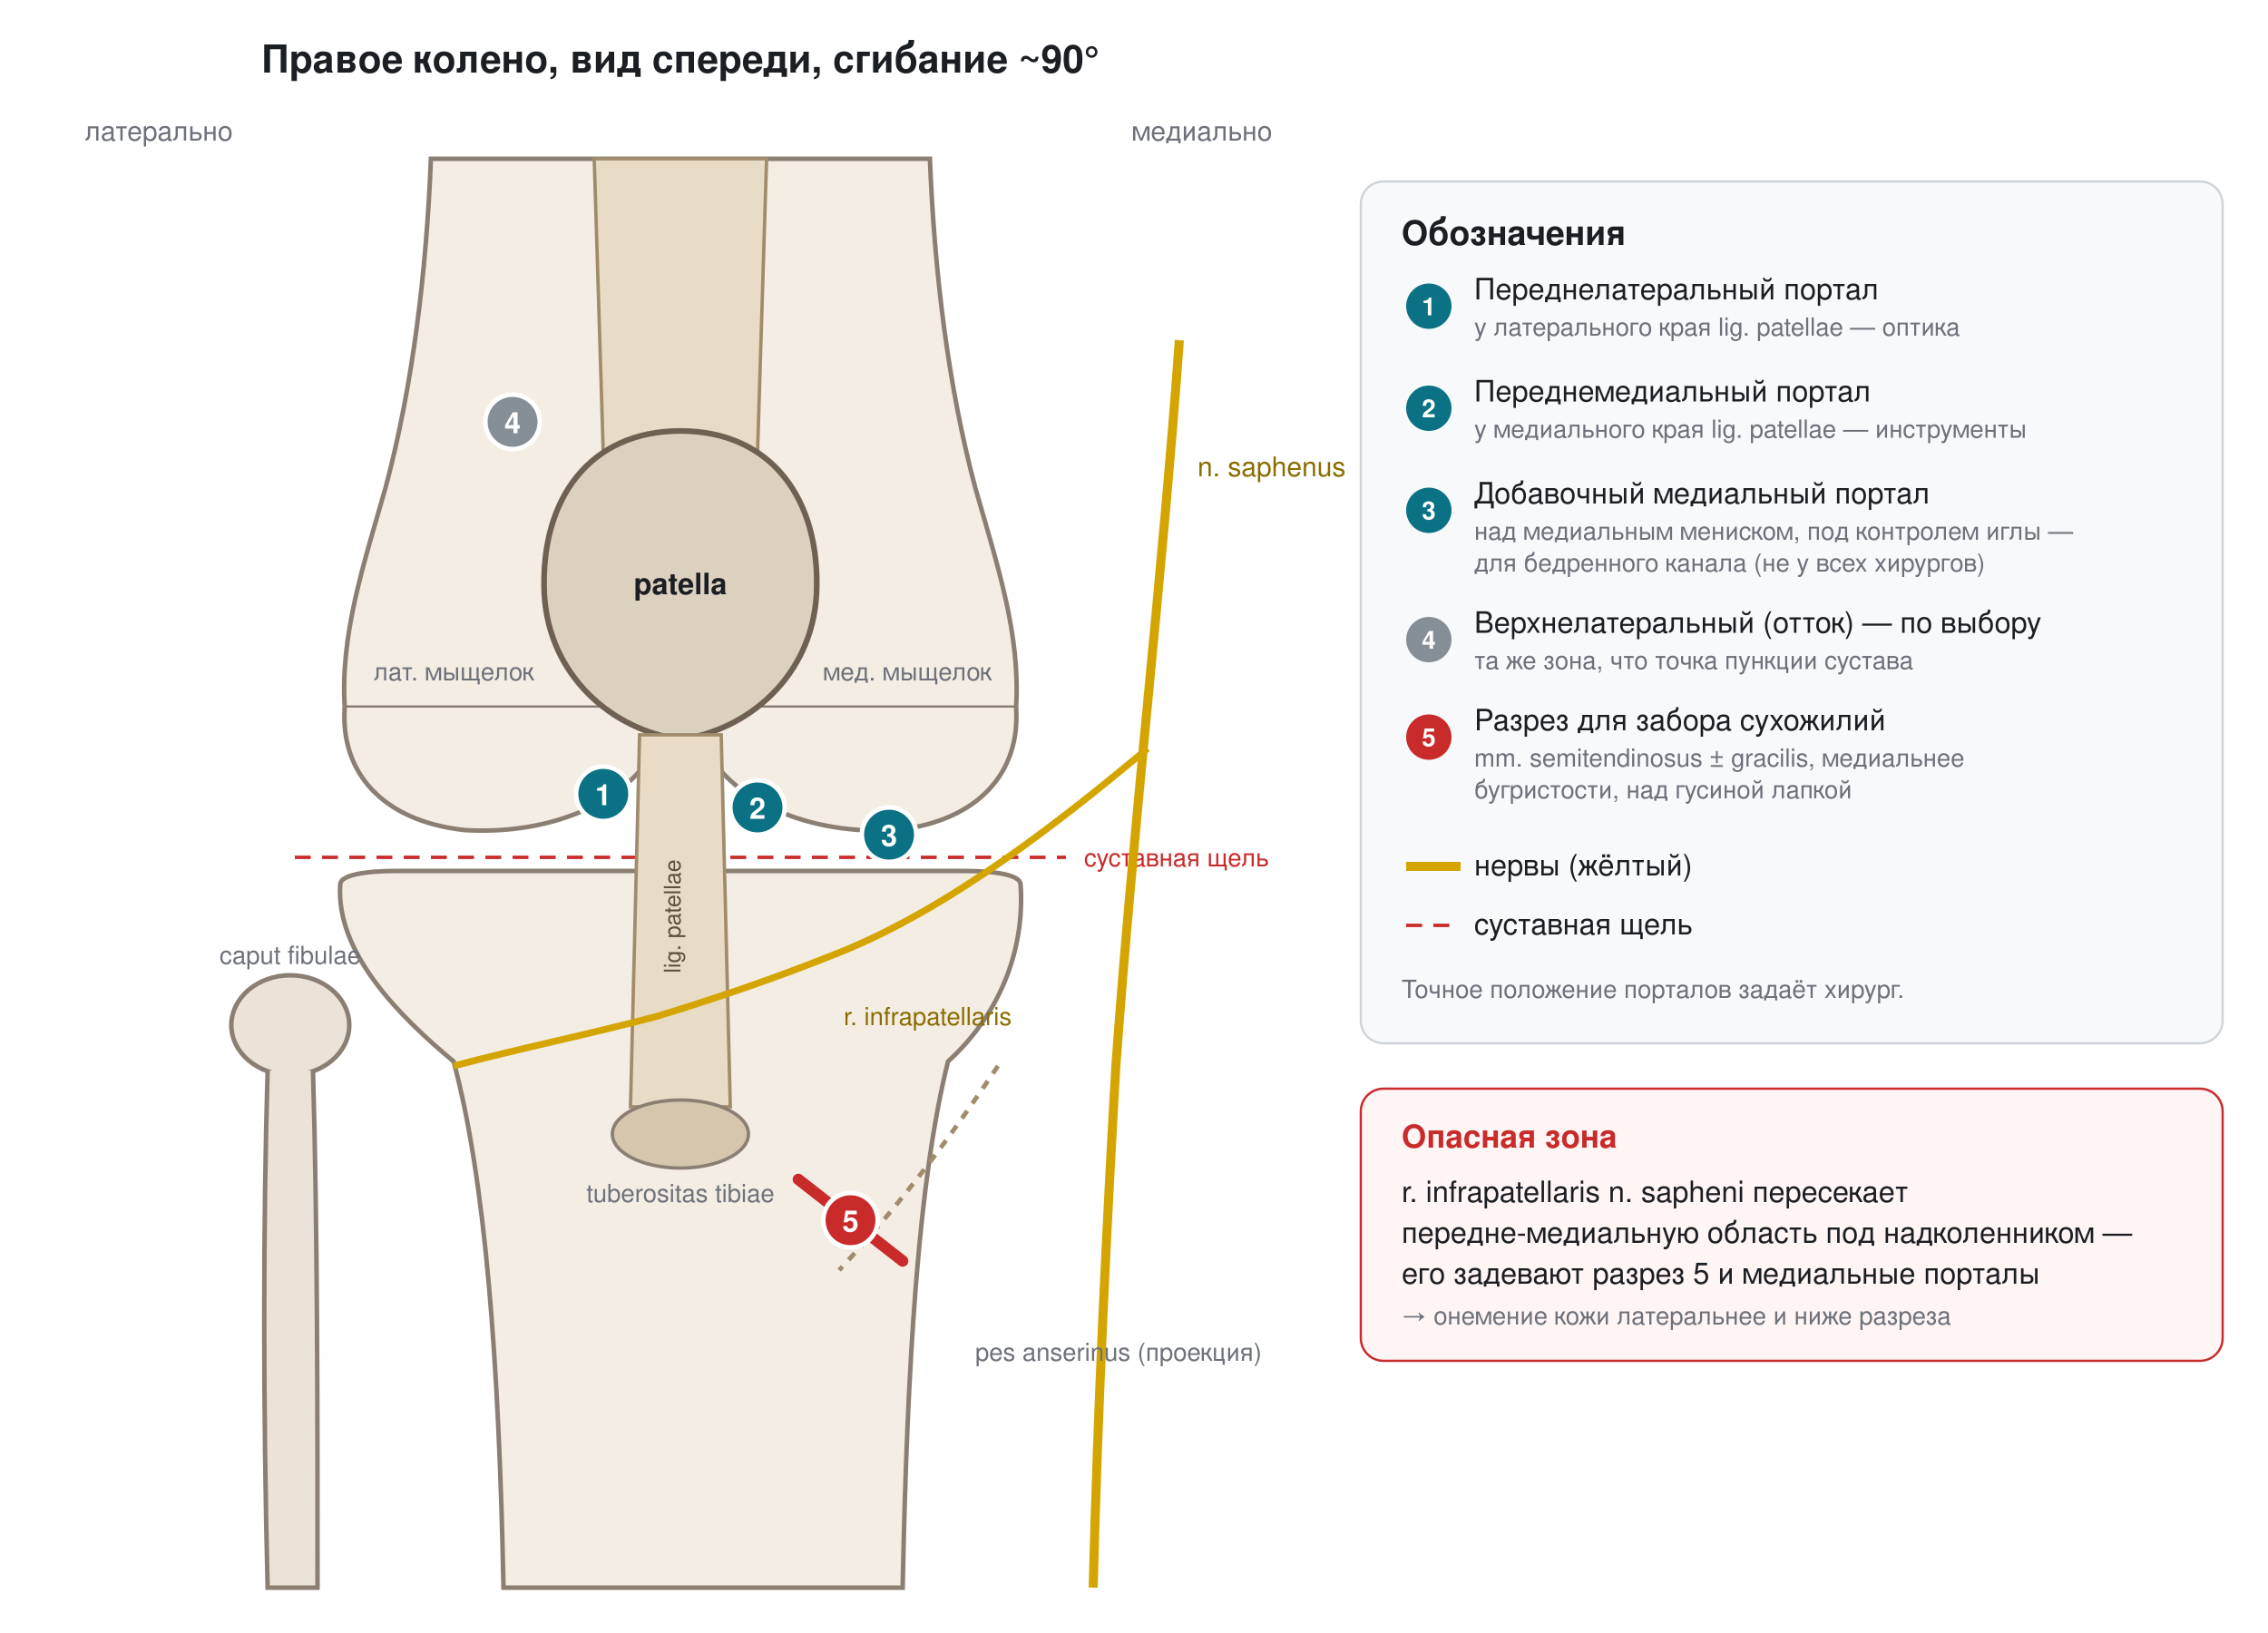
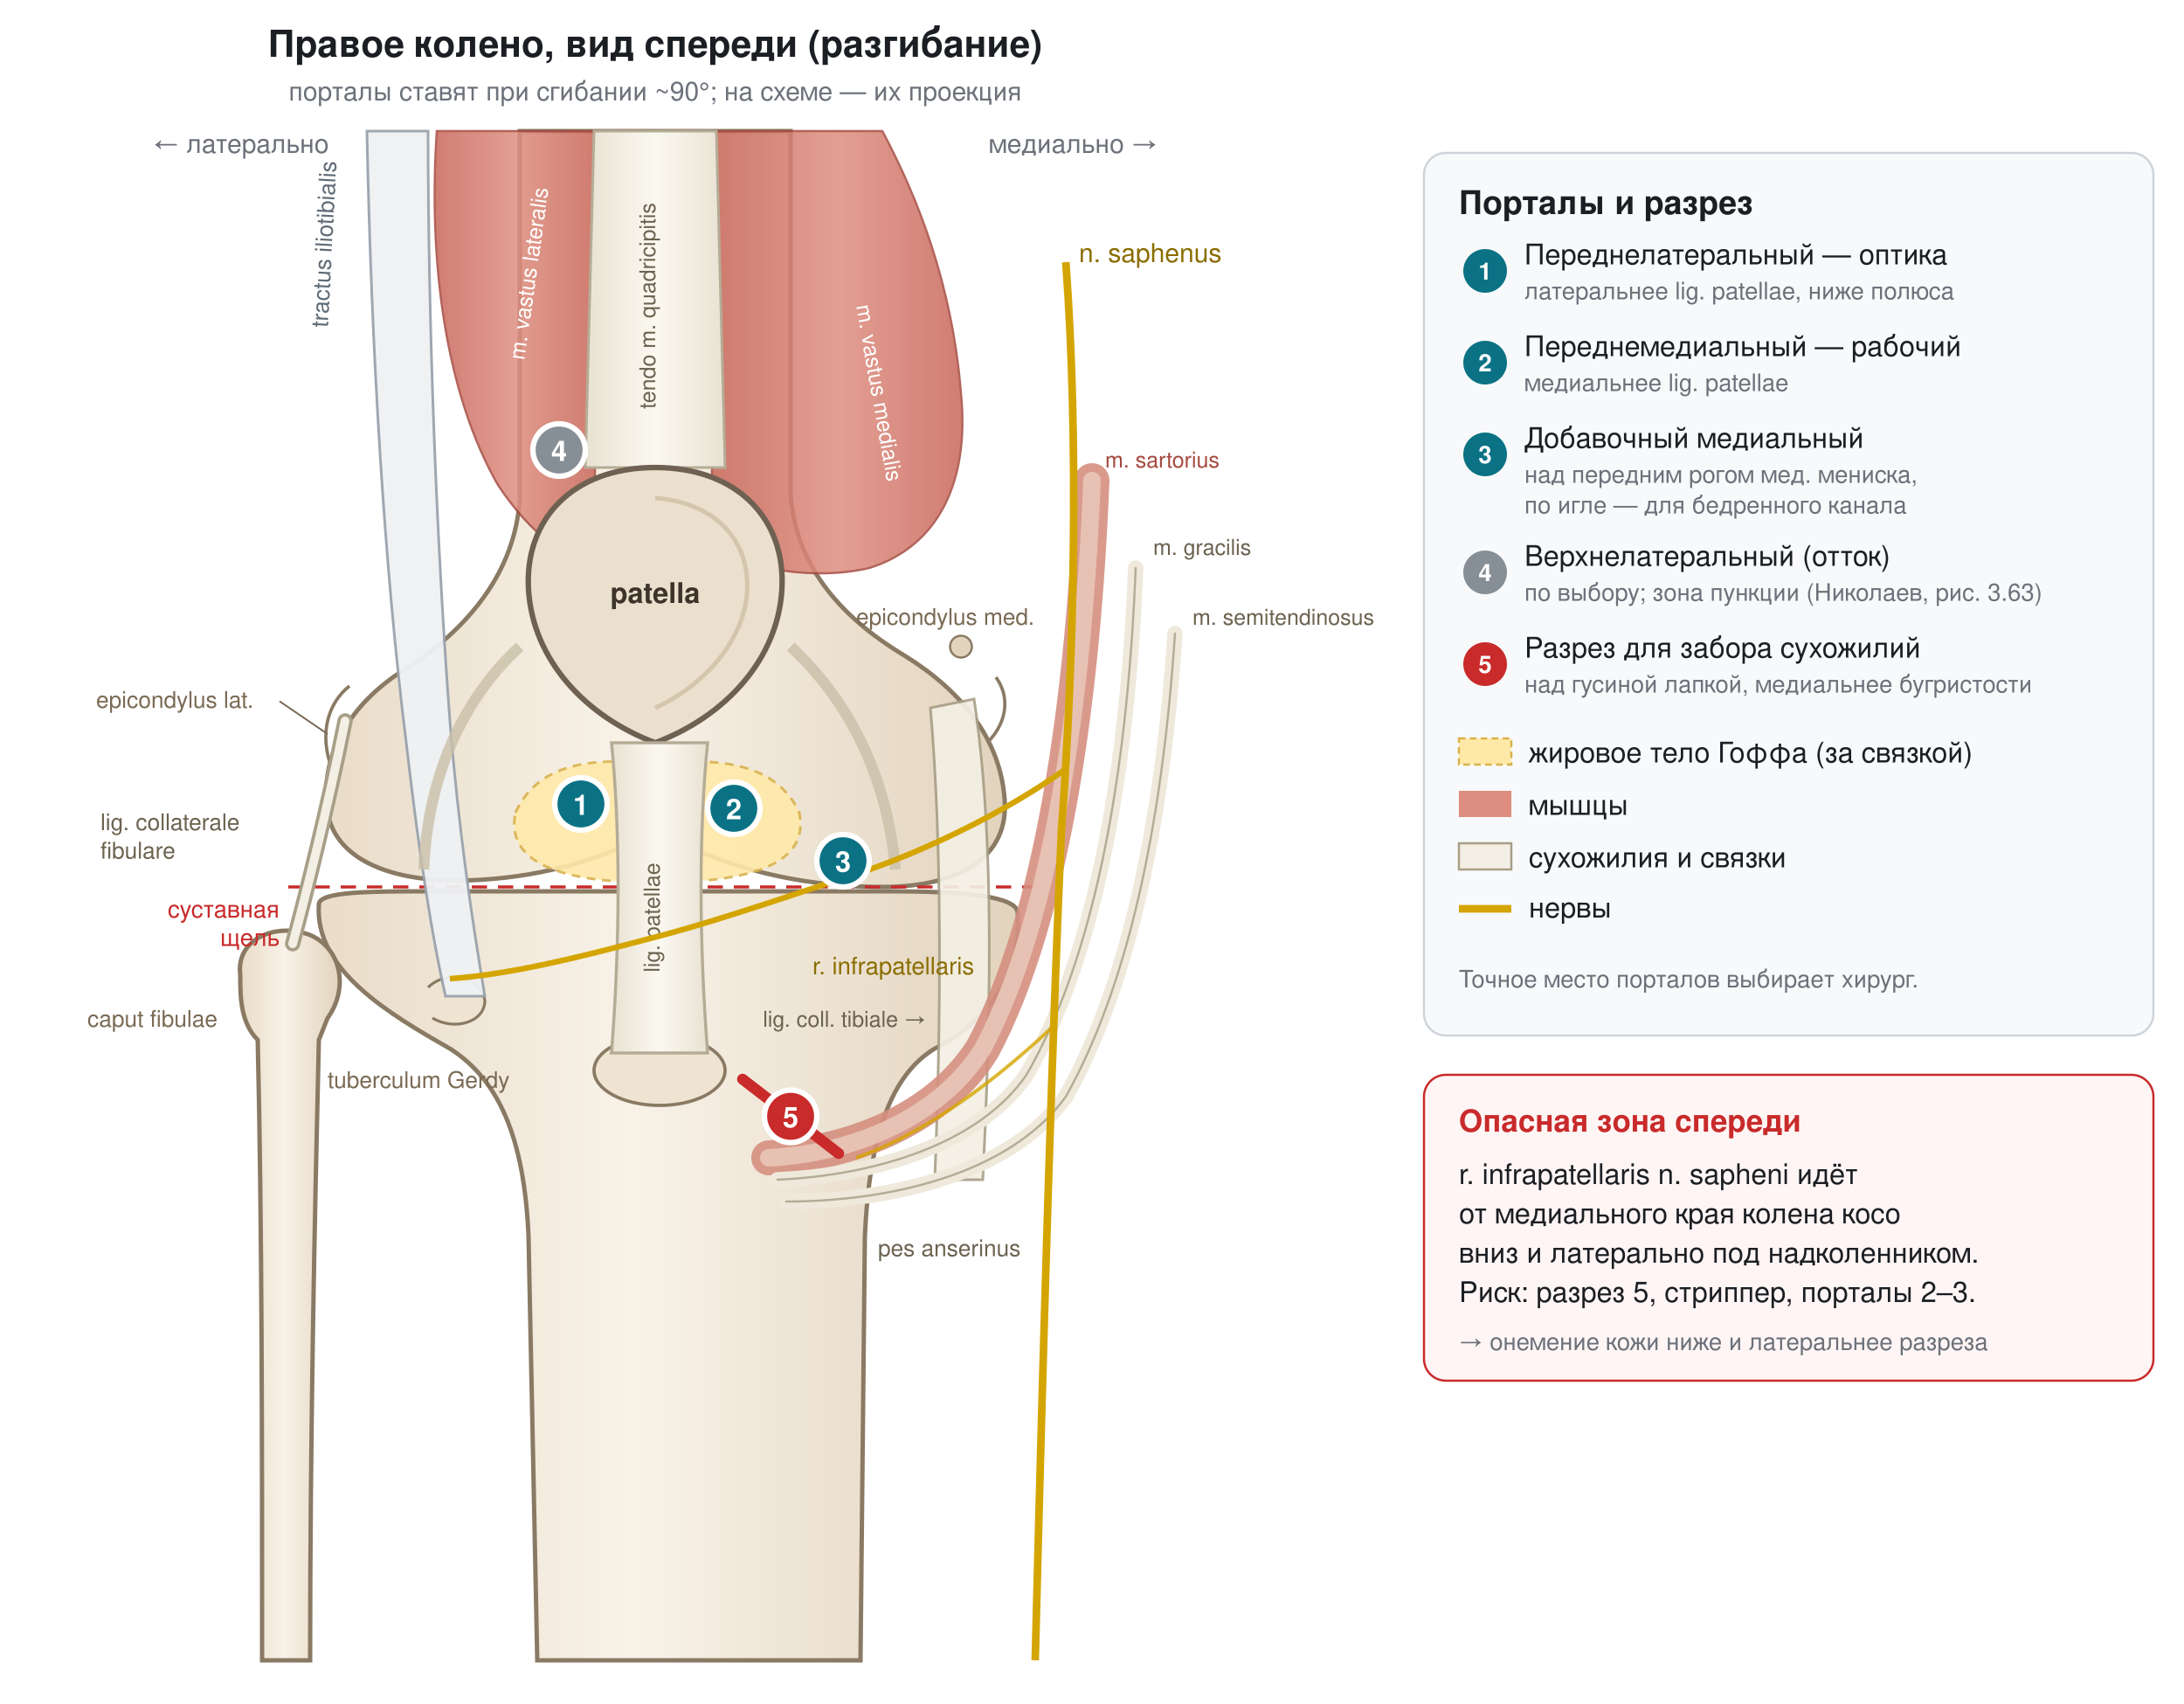
- <svg xmlns="http://www.w3.org/2000/svg" viewBox="0 0 1000 720" font-family="Helvetica, Arial, sans-serif" font-size="13">
+ <svg xmlns="http://www.w3.org/2000/svg" viewBox="0 0 1000 780" font-family="Helvetica, Arial, sans-serif" font-size="13">
  <defs>
+     <linearGradient id="bone" x1="0" y1="0" x2="1" y2="0">
+       <stop offset="0" stop-color="#e9dcc8" />
+       <stop offset="0.45" stop-color="#f8f2e8" />
+       <stop offset="1" stop-color="#e2d3bd" />
+     </linearGradient>
+     <linearGradient id="muscle" x1="0" y1="0" x2="1" y2="0">
+       <stop offset="0" stop-color="#c8665a" />
+       <stop offset="0.5" stop-color="#de8e80" />
+       <stop offset="1" stop-color="#c8665a" />
+     </linearGradient>
+     <linearGradient id="tendon" x1="0" y1="0" x2="1" y2="0">
+       <stop offset="0" stop-color="#e8e2d2" />
+       <stop offset="0.5" stop-color="#fbf8f0" />
+       <stop offset="1" stop-color="#e8e2d2" />
+     </linearGradient>
    <g id="portal">
-       <circle r="12" fill="#0b7285" stroke="#ffffff" stroke-width="2" />
+       <circle r="12" fill="#0b7285" stroke="#ffffff" stroke-width="2.5" />
    </g>
  </defs>
-   <rect width="1000" height="720" fill="#ffffff" />
-   <text x="300" y="32" text-anchor="middle" font-size="17" font-weight="bold" fill="#1b1e23">Правое колено, вид спереди, сгибание ~90°</text>
-   <text x="70" y="62" text-anchor="middle" font-size="12" fill="#6c717a">латерально</text>
-   <text x="530" y="62" text-anchor="middle" font-size="12" fill="#6c717a">медиально</text>
-   <path d="M190 70 C188 120 182 170 170 215 C160 250 150 280 152 312 L448 312 C450 280 440 250 430 215 C418 170 412 120 410 70 Z" fill="#f4ede4" stroke="#8a7f72" stroke-width="2" />
-   <path d="M152 312 C150 340 168 362 205 366 C240 368 268 356 282 340 L318 340 C332 356 360 368 395 366 C432 362 450 340 448 312" fill="#f4ede4" stroke="#8a7f72" stroke-width="2" />
-   <text x="200" y="300" text-anchor="middle" font-size="11" fill="#6c717a">лат. мыщелок</text>
-   <text x="400" y="300" text-anchor="middle" font-size="11" fill="#6c717a">мед. мыщелок</text>
-   <line x1="130" y1="378" x2="470" y2="378" stroke="#c92a2a" stroke-width="1.5" stroke-dasharray="7 5" />
-   <text x="478" y="382" font-size="11" fill="#c92a2a">суставная щель</text>
-   <path d="M150 390 C150 386 160 384 175 384 L425 384 C440 384 450 386 450 390 C452 420 440 448 418 468 C405 520 400 600 398 700 L222 700 C220 600 214 520 200 468 C176 448 148 420 150 390 Z" fill="#f4ede4" stroke="#8a7f72" stroke-width="2" />
-   <ellipse cx="128" cy="452" rx="26" ry="22" fill="#ece3d8" stroke="#8a7f72" stroke-width="2" />
-   <path d="M118 472 C116 540 116 620 118 700 L140 700 C140 620 140 540 138 472" fill="#ece3d8" stroke="#8a7f72" stroke-width="2" />
-   <text x="128" y="425" text-anchor="middle" font-size="11" fill="#6c717a">caput fibulae</text>
-   <path d="M262 70 L338 70 L334 200 L266 200 Z" fill="#e9dcc6" stroke="#a08c6c" stroke-width="1.5" />
-   <path d="M300 190 C340 190 362 220 360 262 C358 298 330 322 300 326 C270 322 242 298 240 262 C238 220 260 190 300 190 Z" fill="#dcd0bf" stroke="#6f6152" stroke-width="2.5" />
-   <text x="300" y="262" text-anchor="middle" font-size="13" font-weight="bold" fill="#1b1e23">patella</text>
-   <path d="M282 324 L318 324 L322 488 L278 488 Z" fill="#e9dcc6" stroke="#a08c6c" stroke-width="1.5" />
-   <text x="300" y="404" text-anchor="middle" font-size="10" fill="#5c4f3d" transform="rotate(-90 300 404)">lig. patellae</text>
-   <ellipse cx="300" cy="500" rx="30" ry="15" fill="#d6c6ae" stroke="#8a7f72" stroke-width="1.5" />
-   <text x="300" y="530" text-anchor="middle" font-size="11" fill="#6c717a">tuberositas tibiae</text>
-   <path d="M520 150 C512 260 500 360 492 470 C488 540 484 620 482 700" fill="none" stroke="#d4a500" stroke-width="4" />
-   <path d="M506 330 C470 360 420 400 370 420 C340 432 316 440 290 448 C260 456 230 462 200 470" fill="none" stroke="#d4a500" stroke-width="3" stroke-dasharray="2 0" />
-   <text x="528" y="210" font-size="12" fill="#8a6d00">n. saphenus</text>
-   <text x="372" y="452" font-size="11" fill="#8a6d00">r. infrapatellaris</text>
-   <path d="M352 520 L398 556" stroke="#c92a2a" stroke-width="5" stroke-linecap="round" />
-   <path d="M440 470 C420 500 398 530 370 560" fill="none" stroke="#a08c6c" stroke-width="2" stroke-dasharray="4 4" />
-   <text x="430" y="600" font-size="11" fill="#6c717a">pes anserinus (проекция)</text>
-   <use href="#portal" x="266" y="350" />
-   <text x="266" y="355" text-anchor="middle" fill="#ffffff" font-weight="bold">1</text>
-   <use href="#portal" x="334" y="356" />
-   <text x="334" y="361" text-anchor="middle" fill="#ffffff" font-weight="bold">2</text>
-   <use href="#portal" x="392" y="368" />
-   <text x="392" y="373" text-anchor="middle" fill="#ffffff" font-weight="bold">3</text>
-   <circle cx="226" cy="186" r="12" fill="#868e96" stroke="#ffffff" stroke-width="2" />
-   <text x="226" y="191" text-anchor="middle" fill="#ffffff" font-weight="bold">4</text>
-   <circle cx="375" cy="538" r="12" fill="#c92a2a" stroke="#ffffff" stroke-width="2" />
-   <text x="375" y="543" text-anchor="middle" fill="#ffffff" font-weight="bold">5</text>
-   <rect x="600" y="80" width="380" height="380" rx="10" fill="#f8f9fa" stroke="#ced4da" />
-   <text x="618" y="108" font-size="15" font-weight="bold" fill="#1b1e23">Обозначения</text>
-   <circle cx="630" cy="135" r="10" fill="#0b7285" />
-   <text x="630" y="139" text-anchor="middle" fill="#fff" font-size="11" font-weight="bold">1</text>
-   <text x="650" y="132" fill="#1b1e23">Переднелатеральный портал</text>
-   <text x="650" y="148" font-size="11" fill="#6c717a">у латерального края lig. patellae — оптика</text>
-   <circle cx="630" cy="180" r="10" fill="#0b7285" />
-   <text x="630" y="184" text-anchor="middle" fill="#fff" font-size="11" font-weight="bold">2</text>
-   <text x="650" y="177" fill="#1b1e23">Переднемедиальный портал</text>
-   <text x="650" y="193" font-size="11" fill="#6c717a">у медиального края lig. patellae — инструменты</text>
-   <circle cx="630" cy="225" r="10" fill="#0b7285" />
-   <text x="630" y="229" text-anchor="middle" fill="#fff" font-size="11" font-weight="bold">3</text>
-   <text x="650" y="222" fill="#1b1e23">Добавочный медиальный портал</text>
-   <text x="650" y="238" font-size="11" fill="#6c717a">над медиальным мениском, под контролем иглы —</text>
-   <text x="650" y="252" font-size="11" fill="#6c717a">для бедренного канала (не у всех хирургов)</text>
-   <circle cx="630" cy="282" r="10" fill="#868e96" />
-   <text x="630" y="286" text-anchor="middle" fill="#fff" font-size="11" font-weight="bold">4</text>
-   <text x="650" y="279" fill="#1b1e23">Верхнелатеральный (отток) — по выбору</text>
-   <text x="650" y="295" font-size="11" fill="#6c717a">та же зона, что точка пункции сустава</text>
-   <circle cx="630" cy="325" r="10" fill="#c92a2a" />
-   <text x="630" y="329" text-anchor="middle" fill="#fff" font-size="11" font-weight="bold">5</text>
-   <text x="650" y="322" fill="#1b1e23">Разрез для забора сухожилий</text>
-   <text x="650" y="338" font-size="11" fill="#6c717a">mm. semitendinosus ± gracilis, медиальнее</text>
-   <text x="650" y="352" font-size="11" fill="#6c717a">бугристости, над гусиной лапкой</text>
-   <line x1="620" y1="382" x2="644" y2="382" stroke="#d4a500" stroke-width="4" />
-   <text x="650" y="386" fill="#1b1e23">нервы (жёлтый)</text>
-   <line x1="620" y1="408" x2="644" y2="408" stroke="#c92a2a" stroke-width="1.5" stroke-dasharray="7 5" />
-   <text x="650" y="412" fill="#1b1e23">суставная щель</text>
-   <text x="618" y="440" font-size="11" fill="#6c717a">Точное положение порталов задаёт хирург.</text>
-   <rect x="600" y="480" width="380" height="120" rx="10" fill="#fff5f5" stroke="#c92a2a" />
-   <text x="618" y="506" font-size="14" font-weight="bold" fill="#c92a2a">Опасная зона</text>
-   <text x="618" y="530" fill="#1b1e23">r. infrapatellaris n. sapheni пересекает</text>
-   <text x="618" y="548" fill="#1b1e23">передне-медиальную область под надколенником —</text>
-   <text x="618" y="566" fill="#1b1e23">его задевают разрез 5 и медиальные порталы</text>
-   <text x="618" y="584" font-size="11" fill="#6c717a">→ онемение кожи латеральнее и ниже разреза</text>
+   <rect width="1000" height="780" fill="#ffffff" />
+   <text x="300" y="26" text-anchor="middle" font-size="17" font-weight="bold" fill="#1b1e23">Правое колено, вид спереди (разгибание)</text>
+   <text x="300" y="46" text-anchor="middle" font-size="12" fill="#6c717a">порталы ставят при сгибании ~90°; на схеме — их проекция</text>
+   <text x="70" y="70" font-size="12" fill="#6c717a">← латерально</text>
+   <text x="530" y="70" text-anchor="end" font-size="12" fill="#6c717a">медиально →</text>
+   <path d="M238 60 L238 228 C236 262 214 288 186 306 C160 322 146 346 150 372 C154 394 180 404 214 403            C246 402 272 394 288 386 C296 383 304 383 312 386 C330 395 362 406 404 406            C440 406 462 392 460 366 C458 338 440 316 414 300 C384 282 364 258 362 226 L362 60 Z" fill="url(#bone)" stroke="#8a7a64" stroke-width="2" />
+   <path d="M152 352 C146 336 150 322 160 314" fill="none" stroke="#8a7a64" stroke-width="1.5" />
+   <path d="M452 340 C462 330 462 318 456 310" fill="none" stroke="#8a7a64" stroke-width="1.5" />
+   <text x="44" y="324" font-size="10.5" fill="#7a6a54">epicondylus lat.</text>
+   <line x1="128" y1="321" x2="150" y2="336" stroke="#7a6a54" stroke-width="0.8" />
+   <text x="392" y="286" font-size="10.5" fill="#7a6a54">epicondylus med.</text>
+   <circle cx="440" cy="296" r="5" fill="#e2d3bd" stroke="#8a7a64" />
+   <path d="M146 414 C146 408 170 408 196 408 L408 408 C440 408 466 410 466 418            C468 446 452 468 428 480 C408 492 398 520 396 566 L394 760 L246 760 L242 566            C240 520 228 494 206 480 C178 464 144 444 146 414 Z" fill="url(#bone)" stroke="#8a7a64" stroke-width="2" />
+   <path d="M196 452 C204 444 220 446 222 458 C222 468 208 472 198 466" fill="#efe4d2" stroke="#8a7a64" stroke-width="1.3" />
+   <text x="150" y="498" font-size="10.5" fill="#7a6a54">tuberculum Gerdy</text>
+   <ellipse cx="302" cy="490" rx="30" ry="16" fill="#efe4d2" stroke="#8a7a64" stroke-width="1.5" />
+   <path d="M110 446 C108 430 126 422 142 428 C156 434 160 452 150 466 L146 476 C144 560 142 660 142 760 L120 760 C120 660 120 560 118 476 C110 468 110 456 110 446 Z" fill="url(#bone)" stroke="#8a7a64" stroke-width="2" />
+   <text x="40" y="470" font-size="10.5" fill="#7a6a54">caput fibulae</text>
+   <line x1="132" y1="406" x2="480" y2="406" stroke="#c92a2a" stroke-width="1.4" stroke-dasharray="7 5" />
+   <text x="128" y="420" text-anchor="end" font-size="11" fill="#c92a2a">суставная</text>
+   <text x="128" y="433" text-anchor="end" font-size="11" fill="#c92a2a">щель</text>
+   <path d="M168 60 C170 160 176 260 186 340 C192 392 198 430 204 456 L222 456 C216 420 210 380 206 330 C200 250 196 150 196 60 Z" fill="#eef0f2" stroke="#9aa3ad" stroke-width="1.2" opacity="0.95" />
+   <text x="150" y="150" font-size="10.5" fill="#5f6b77" transform="rotate(-87 150 150)">tractus iliotibialis</text>
+   <path d="M200 60 C196 120 204 180 228 222 C244 246 260 256 272 258 L274 60 Z" fill="url(#muscle)" opacity="0.85" stroke="#a5493e" />
+   <path d="M326 60 L326 252 C344 260 372 266 398 260 C430 250 444 220 440 180 C436 130 420 90 404 60 Z" fill="url(#muscle)" opacity="0.85" stroke="#a5493e" />
+   <text x="240" y="165" font-size="10" fill="#ffffff" transform="rotate(-82 240 165)">m. vastus lateralis</text>
+   <text x="392" y="140" font-size="10" fill="#ffffff" transform="rotate(80 392 140)">m. vastus medialis</text>
+   <path d="M272 60 L328 60 L332 214 L268 214 Z" fill="url(#tendon)" stroke="#b5ac96" stroke-width="1.2" />
+   <text x="300" y="140" text-anchor="middle" font-size="10" fill="#6b624f" transform="rotate(-90 300 140)">tendo m. quadricipitis</text>
+   <path d="M236 372 C246 350 270 346 300 350 C330 346 356 350 366 372 C370 392 352 404 300 404 C250 404 232 392 236 372 Z" fill="#ffe9a8" stroke="#d9b24c" stroke-width="1.2" stroke-dasharray="4 3" opacity="0.9" />
+   <path d="M238 296 C214 318 196 352 194 398" fill="none" stroke="#c9bfa8" stroke-width="5" opacity="0.8" />
+   <path d="M362 296 C386 318 406 352 410 398" fill="none" stroke="#c9bfa8" stroke-width="5" opacity="0.8" />
+   <path d="M300 214 C338 214 360 238 358 270 C356 302 332 328 300 340 C268 328 244 302 242 270 C240 238 262 214 300 214 Z" fill="#ebe0cd" stroke="#6f6152" stroke-width="2.5" />
+   <path d="M300 228 C328 230 344 248 342 272 C340 294 322 314 300 324" fill="none" stroke="#d4c5ad" stroke-width="2" />
+   <text x="300" y="276" text-anchor="middle" font-size="13" font-weight="bold" fill="#3d342a">patella</text>
+   <path d="M280 340 C284 380 284 430 280 482 L324 482 C320 430 320 380 324 340 Z" fill="url(#tendon)" stroke="#b5ac96" stroke-width="1.4" />
+   <text x="302" y="420" text-anchor="middle" font-size="10" fill="#6b624f" transform="rotate(-90 302 420)">lig. patellae</text>
+   <path d="M446 320 C452 360 456 420 450 540 L428 540 C432 440 430 370 426 324 Z" fill="#f3efe4" stroke="#a89f88" stroke-width="1.2" opacity="0.92" />
+   <text x="424" y="470" text-anchor="end" font-size="10" fill="#6b624f">lig. coll. tibiale →</text>
+   <path d="M158 330 C150 370 140 410 134 432" fill="none" stroke="#a89f88" stroke-width="7" stroke-linecap="round" />
+   <path d="M158 330 C150 370 140 410 134 432" fill="none" stroke="#f3efe4" stroke-width="4" stroke-linecap="round" />
+   <text x="46" y="380" font-size="10.5" fill="#6b624f">lig. collaterale</text>
+   <text x="46" y="393" font-size="10.5" fill="#6b624f">fibulare</text>
+   <path d="M500 220 C496 320 482 420 450 480 C430 512 390 528 352 530" fill="none" stroke="#d58f80" stroke-width="16" stroke-linecap="round" opacity="0.9" />
+   <path d="M500 220 C496 320 482 420 450 480 C430 512 390 528 352 530" fill="none" stroke="#e9c7b8" stroke-width="8" stroke-linecap="round" opacity="0.9" />
+   <path d="M520 260 C516 360 500 440 470 492 C448 524 400 538 356 540" fill="none" stroke="#efe9db" stroke-width="7" stroke-linecap="round" />
+   <path d="M520 260 C516 360 500 440 470 492 C448 524 400 538 356 540" fill="none" stroke="#b5ac96" stroke-width="1" stroke-linecap="round" />
+   <path d="M538 290 C532 380 516 452 488 502 C462 538 406 550 360 550" fill="none" stroke="#efe9db" stroke-width="7" stroke-linecap="round" />
+   <path d="M538 290 C532 380 516 452 488 502 C462 538 406 550 360 550" fill="none" stroke="#b5ac96" stroke-width="1" stroke-linecap="round" />
+   <text x="506" y="214" font-size="10" fill="#a5493e">m. sartorius</text>
+   <text x="528" y="254" font-size="10" fill="#6b624f">m. gracilis</text>
+   <text x="546" y="286" font-size="10" fill="#6b624f">m. semitendinosus</text>
+   <text x="402" y="575" font-size="10.5" fill="#6b624f">pes anserinus</text>
+   <path d="M488 120 C494 200 492 300 486 380 C482 470 478 600 474 760" fill="none" stroke="#d4a500" stroke-width="3.5" />
+   <path d="M488 352 C460 372 420 392 380 404 C350 414 320 424 296 430 C266 438 234 446 206 448" fill="none" stroke="#d4a500" stroke-width="2.6" />
+   <path d="M482 470 C450 500 420 520 392 530" fill="none" stroke="#d4a500" stroke-width="1.6" opacity="0.8" />
+   <text x="494" y="120" font-size="12" fill="#8a6d00">n. saphenus</text>
+   <text x="372" y="446" font-size="11" fill="#8a6d00">r. infrapatellaris</text>
+   <path d="M340 494 L384 528" stroke="#c92a2a" stroke-width="5" stroke-linecap="round" />
+   <use href="#portal" x="266" y="368" />
+   <text x="266" y="373" text-anchor="middle" fill="#fff" font-weight="bold">1</text>
+   <use href="#portal" x="336" y="370" />
+   <text x="336" y="375" text-anchor="middle" fill="#fff" font-weight="bold">2</text>
+   <use href="#portal" x="386" y="394" />
+   <text x="386" y="399" text-anchor="middle" fill="#fff" font-weight="bold">3</text>
+   <circle cx="256" cy="206" r="12" fill="#868e96" stroke="#fff" stroke-width="2.5" />
+   <text x="256" y="211" text-anchor="middle" fill="#fff" font-weight="bold">4</text>
+   <circle cx="362" cy="511" r="12" fill="#c92a2a" stroke="#fff" stroke-width="2.5" />
+   <text x="362" y="516" text-anchor="middle" fill="#fff" font-weight="bold">5</text>
+   <g transform="translate(652 70)">
+     <rect x="0" y="0" width="334" height="404" rx="10" fill="#f8f9fa" stroke="#ced4da" />
+     <text x="16" y="28" font-size="15" font-weight="bold" fill="#1b1e23">Порталы и разрез</text>
+     <circle cx="28" cy="54" r="10" fill="#0b7285" />
+     <text x="28" y="58" text-anchor="middle" fill="#fff" font-size="11" font-weight="bold">1</text>
+     <text x="46" y="51" fill="#1b1e23">Переднелатеральный — оптика</text>
+     <text x="46" y="67" font-size="11" fill="#6c717a">латеральнее lig. patellae, ниже полюса</text>
+     <circle cx="28" cy="96" r="10" fill="#0b7285" />
+     <text x="28" y="100" text-anchor="middle" fill="#fff" font-size="11" font-weight="bold">2</text>
+     <text x="46" y="93" fill="#1b1e23">Переднемедиальный — рабочий</text>
+     <text x="46" y="109" font-size="11" fill="#6c717a">медиальнее lig. patellae</text>
+     <circle cx="28" cy="138" r="10" fill="#0b7285" />
+     <text x="28" y="142" text-anchor="middle" fill="#fff" font-size="11" font-weight="bold">3</text>
+     <text x="46" y="135" fill="#1b1e23">Добавочный медиальный</text>
+     <text x="46" y="151" font-size="11" fill="#6c717a">над передним рогом мед. мениска,</text>
+     <text x="46" y="165" font-size="11" fill="#6c717a">по игле — для бедренного канала</text>
+     <circle cx="28" cy="192" r="10" fill="#868e96" />
+     <text x="28" y="196" text-anchor="middle" fill="#fff" font-size="11" font-weight="bold">4</text>
+     <text x="46" y="189" fill="#1b1e23">Верхнелатеральный (отток)</text>
+     <text x="46" y="205" font-size="11" fill="#6c717a">по выбору; зона пункции (Николаев, рис. 3.63)</text>
+     <circle cx="28" cy="234" r="10" fill="#c92a2a" />
+     <text x="28" y="238" text-anchor="middle" fill="#fff" font-size="11" font-weight="bold">5</text>
+     <text x="46" y="231" fill="#1b1e23">Разрез для забора сухожилий</text>
+     <text x="46" y="247" font-size="11" fill="#6c717a">над гусиной лапкой, медиальнее бугристости</text>
+     <rect x="16" y="268" width="24" height="12" fill="#ffe9a8" stroke="#d9b24c" stroke-dasharray="3 2" />
+     <text x="48" y="279" fill="#1b1e23">жировое тело Гоффа (за связкой)</text>
+     <rect x="16" y="292" width="24" height="12" fill="#de8e80" />
+     <text x="48" y="303" fill="#1b1e23">мышцы</text>
+     <rect x="16" y="316" width="24" height="12" fill="#f3efe4" stroke="#a89f88" />
+     <text x="48" y="327" fill="#1b1e23">сухожилия и связки</text>
+     <line x1="16" y1="346" x2="40" y2="346" stroke="#d4a500" stroke-width="3.5" />
+     <text x="48" y="350" fill="#1b1e23">нервы</text>
+     <text x="16" y="382" font-size="11" fill="#6c717a">Точное место порталов выбирает хирург.</text>
+   </g>
+   <g transform="translate(652 492)">
+     <rect x="0" y="0" width="334" height="140" rx="10" fill="#fff5f5" stroke="#c92a2a" />
+     <text x="16" y="26" font-size="14" font-weight="bold" fill="#c92a2a">Опасная зона спереди</text>
+     <text x="16" y="50" fill="#1b1e23">r. infrapatellaris n. sapheni идёт</text>
+     <text x="16" y="68" fill="#1b1e23">от медиального края колена косо</text>
+     <text x="16" y="86" fill="#1b1e23">вниз и латерально под надколенником.</text>
+     <text x="16" y="104" fill="#1b1e23">Риск: разрез 5, стриппер, порталы 2–3.</text>
+     <text x="16" y="126" font-size="11" fill="#6c717a">→ онемение кожи ниже и латеральнее разреза</text>
+   </g>
</svg>
